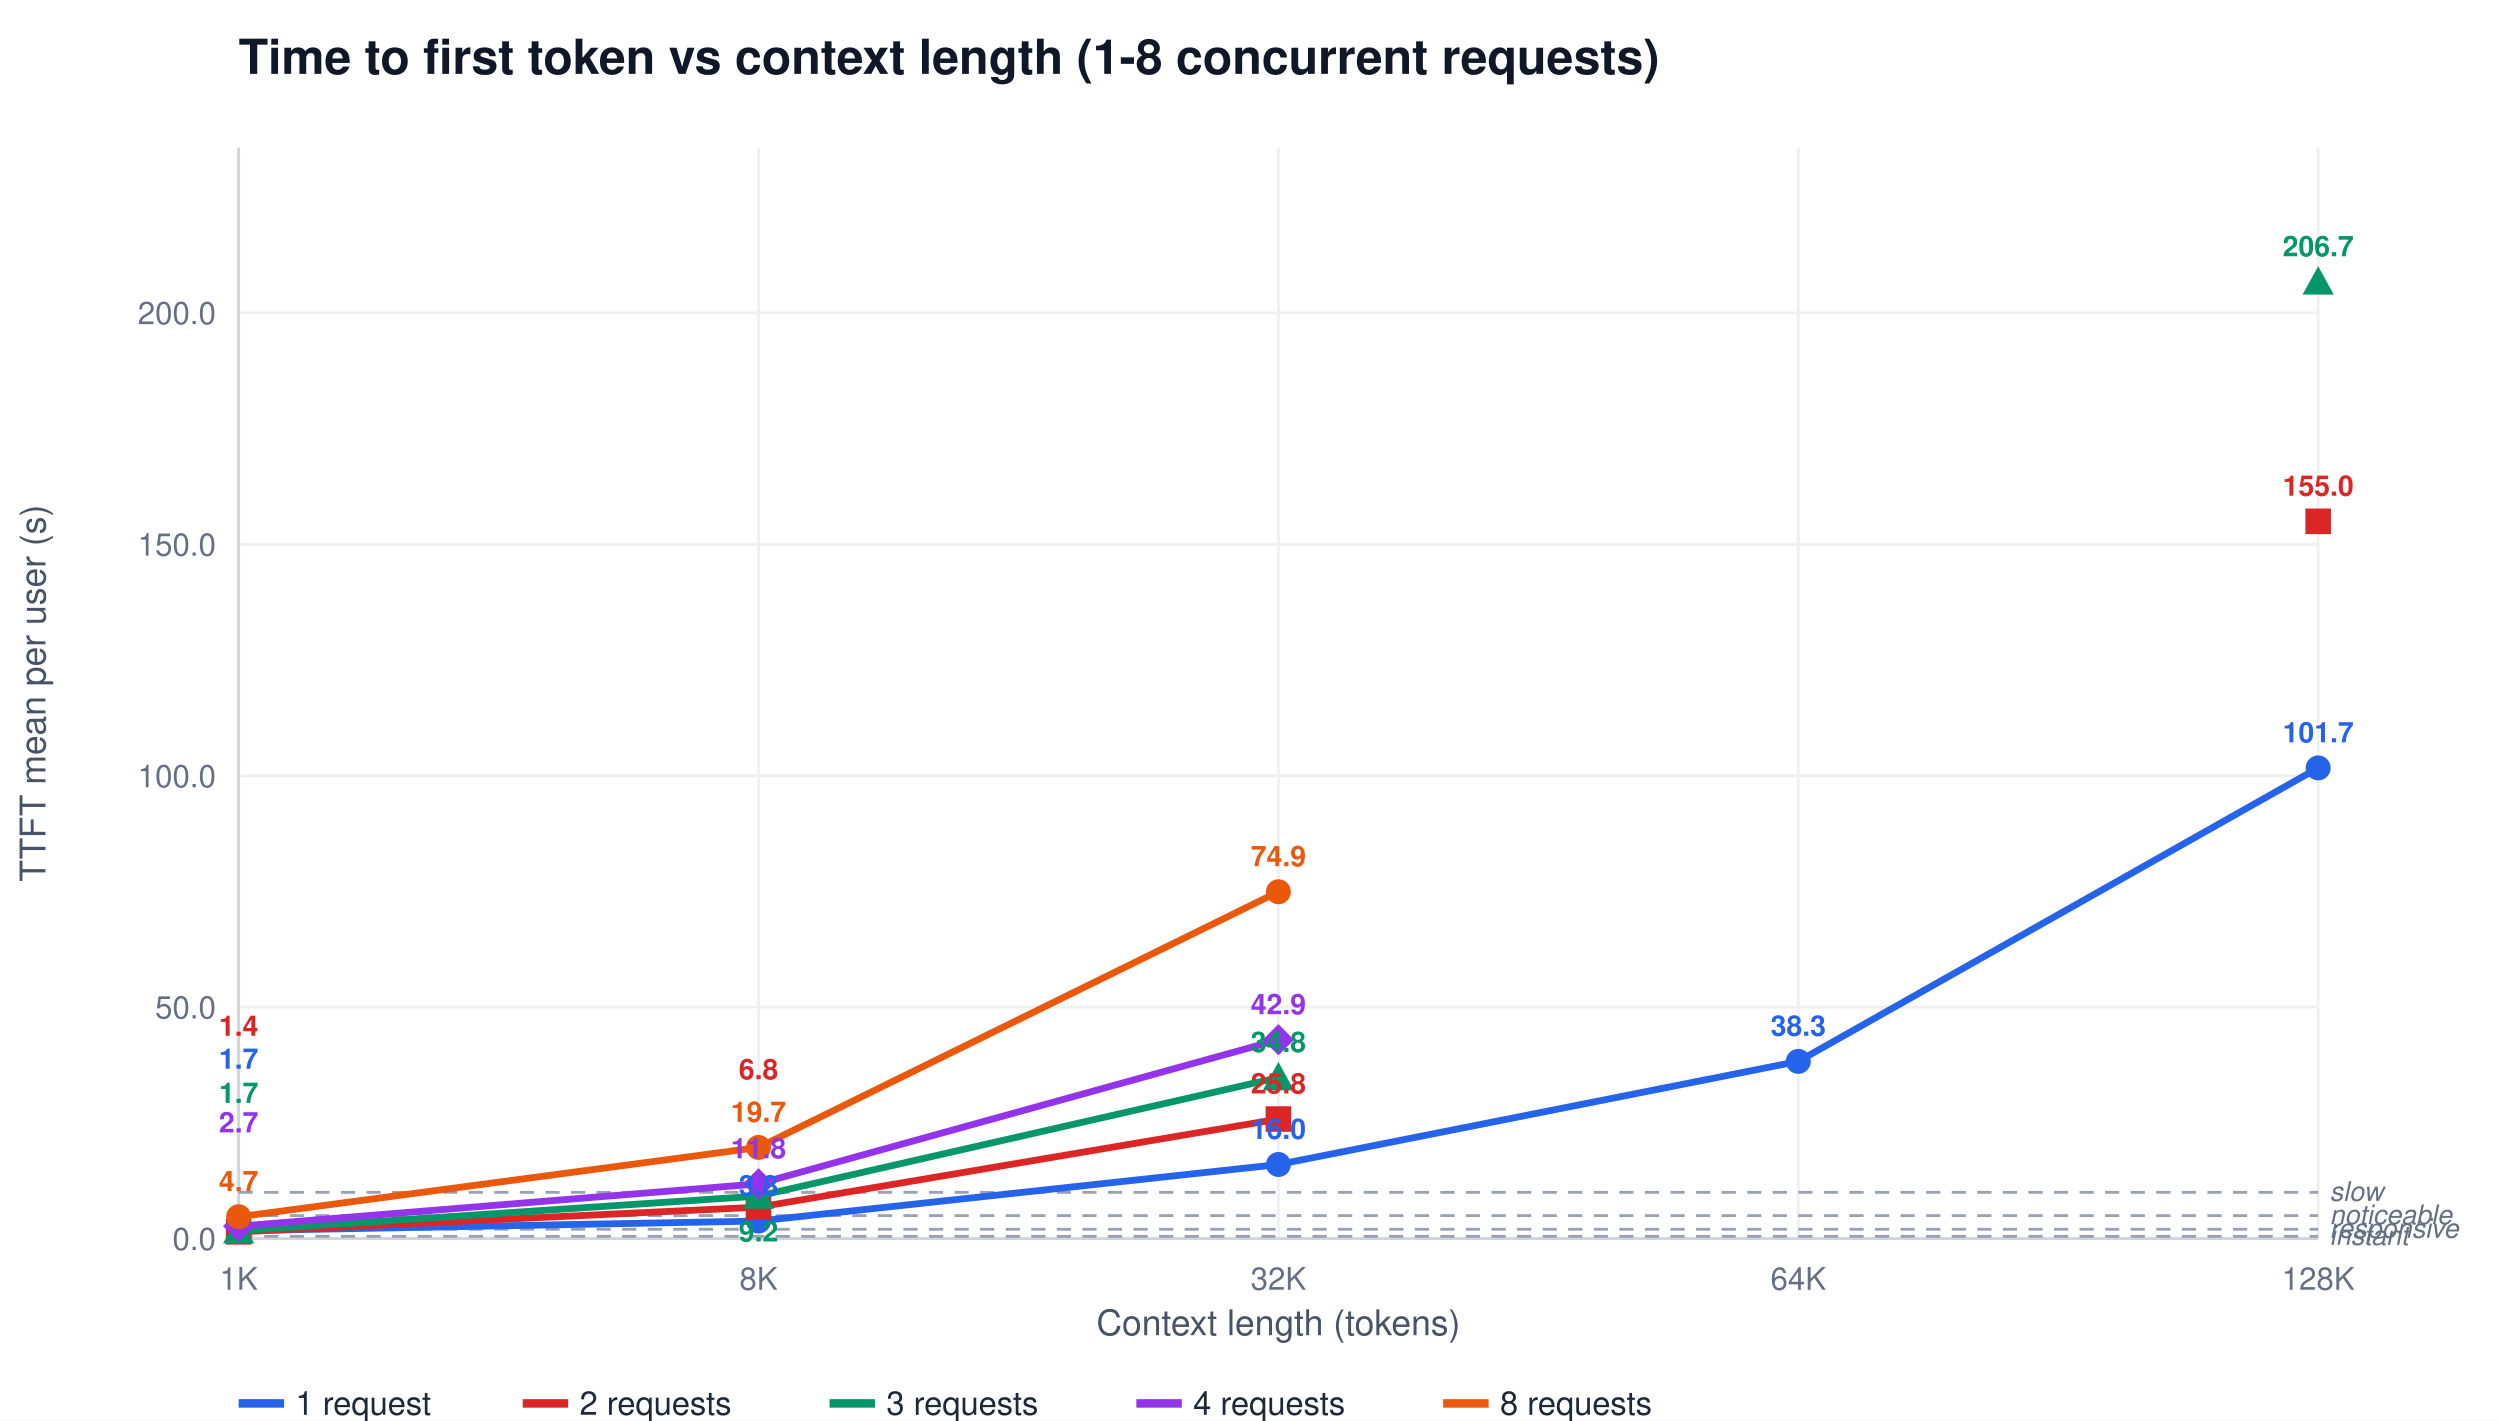
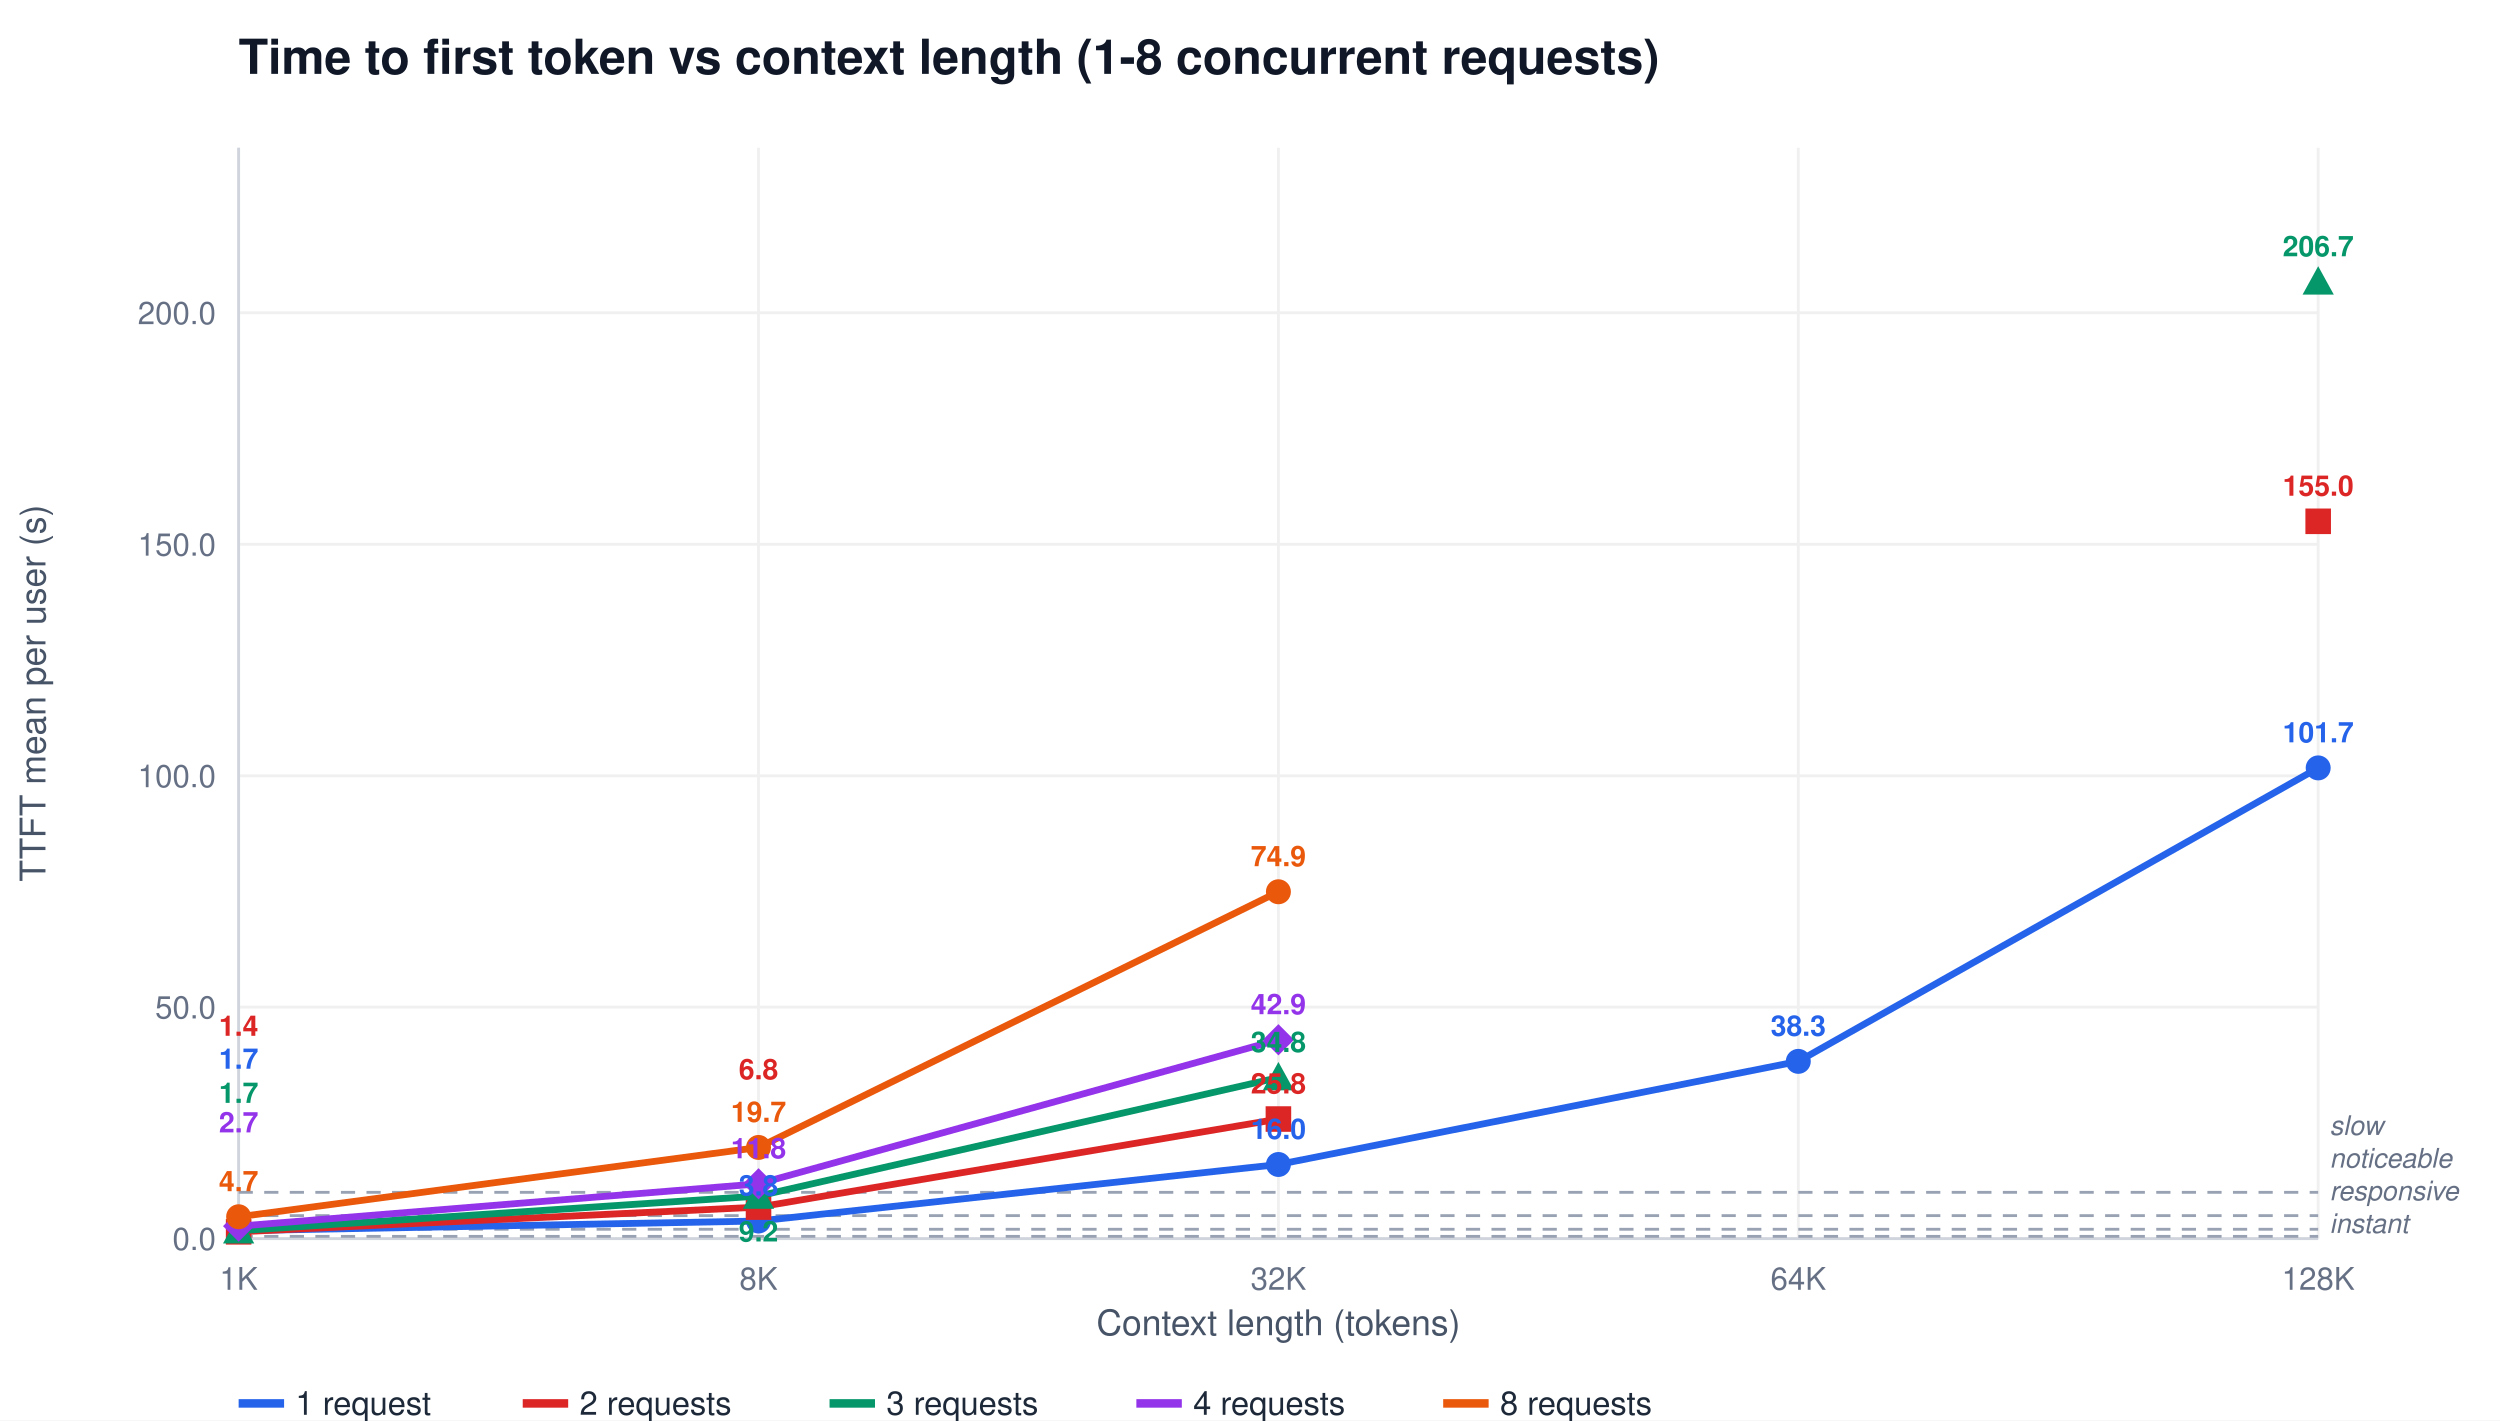
<svg xmlns="http://www.w3.org/2000/svg" width="880" height="500" viewBox="0 0 880 500" font-family="Segoe UI, Helvetica, Arial, sans-serif">
  <rect width="880" height="500" fill="#ffffff" />
  <text x="84" y="26" font-size="17" font-weight="600" fill="#101828">Time to first token vs context length (1-8 concurrent requests)</text>
  <line x1="84" y1="436.0" x2="816" y2="436.0" stroke="#f0f0f0" stroke-width="1" />
  <text x="76" y="440.0" font-size="11" fill="#667085" text-anchor="end">0.0</text>
  <line x1="84" y1="354.5" x2="816" y2="354.5" stroke="#f0f0f0" stroke-width="1" />
  <text x="76" y="358.5" font-size="11" fill="#667085" text-anchor="end">50.0</text>
  <line x1="84" y1="273.1" x2="816" y2="273.1" stroke="#f0f0f0" stroke-width="1" />
  <text x="76" y="277.1" font-size="11" fill="#667085" text-anchor="end">100.0</text>
  <line x1="84" y1="191.6" x2="816" y2="191.6" stroke="#f0f0f0" stroke-width="1" />
  <text x="76" y="195.6" font-size="11" fill="#667085" text-anchor="end">150.0</text>
  <line x1="84" y1="110.1" x2="816" y2="110.1" stroke="#f0f0f0" stroke-width="1" />
  <text x="76" y="114.1" font-size="11" fill="#667085" text-anchor="end">200.0</text>
  <line x1="84.0" y1="52" x2="84.0" y2="436" stroke="#f0f0f0" stroke-width="1" />
  <text x="84.0" y="454" font-size="11" fill="#667085" text-anchor="middle">1K</text>
  <line x1="267.0" y1="52" x2="267.0" y2="436" stroke="#f0f0f0" stroke-width="1" />
  <text x="267.0" y="454" font-size="11" fill="#667085" text-anchor="middle">8K</text>
  <line x1="450.0" y1="52" x2="450.0" y2="436" stroke="#f0f0f0" stroke-width="1" />
  <text x="450.0" y="454" font-size="11" fill="#667085" text-anchor="middle">32K</text>
  <line x1="633.0" y1="52" x2="633.0" y2="436" stroke="#f0f0f0" stroke-width="1" />
  <text x="633.0" y="454" font-size="11" fill="#667085" text-anchor="middle">64K</text>
  <line x1="816.0" y1="52" x2="816.0" y2="436" stroke="#f0f0f0" stroke-width="1" />
  <text x="816.0" y="454" font-size="11" fill="#667085" text-anchor="middle">128K</text>
  <line x1="84" y1="436" x2="816" y2="436" stroke="#d0d5dd" stroke-width="1" />
  <line x1="84" y1="52" x2="84" y2="436" stroke="#d0d5dd" stroke-width="1" />
+   <line x1="84" y1="419.7" x2="816" y2="419.7" stroke="#98a2b3" stroke-width="1" stroke-dasharray="5 4" />
+   <text x="820" y="399.5" font-size="9.5" fill="#667085" font-style="italic">slow</text>
+   <line x1="84" y1="427.9" x2="816" y2="427.9" stroke="#98a2b3" stroke-width="1" stroke-dasharray="5 4" />
+   <text x="820" y="411.0" font-size="9.5" fill="#667085" font-style="italic">noticeable</text>
+   <line x1="84" y1="432.7" x2="816" y2="432.7" stroke="#98a2b3" stroke-width="1" stroke-dasharray="5 4" />
+   <text x="820" y="422.5" font-size="9.5" fill="#667085" font-style="italic">responsive</text>
  <line x1="84" y1="435.2" x2="816" y2="435.2" stroke="#98a2b3" stroke-width="1" stroke-dasharray="5 4" />
-   <text x="820" y="438.2" font-size="9.5" fill="#667085" font-style="italic">instant</text>
-   <line x1="84" y1="432.7" x2="816" y2="432.7" stroke="#98a2b3" stroke-width="1" stroke-dasharray="5 4" />
-   <text x="820" y="435.7" font-size="9.5" fill="#667085" font-style="italic">responsive</text>
-   <line x1="84" y1="427.9" x2="816" y2="427.9" stroke="#98a2b3" stroke-width="1" stroke-dasharray="5 4" />
-   <text x="820" y="430.9" font-size="9.5" fill="#667085" font-style="italic">noticeable</text>
-   <line x1="84" y1="419.7" x2="816" y2="419.7" stroke="#98a2b3" stroke-width="1" stroke-dasharray="5 4" />
-   <text x="820" y="422.7" font-size="9.5" fill="#667085" font-style="italic">slow</text>
+   <text x="820" y="434.0" font-size="9.5" fill="#667085" font-style="italic">instant</text>
  <polyline points="84.0,433.2 267.0,429.8 450.0,409.9 633.0,373.6 816.0,270.3" fill="none" stroke="#2563eb" stroke-width="2.4" />
  <circle cx="84.0" cy="433.2" r="4.4" fill="#2563eb" />
  <circle cx="267.0" cy="429.8" r="4.4" fill="#2563eb" />
  <circle cx="450.0" cy="409.9" r="4.4" fill="#2563eb" />
  <circle cx="633.0" cy="373.6" r="4.4" fill="#2563eb" />
  <circle cx="816.0" cy="270.3" r="4.4" fill="#2563eb" />
  <polyline points="84.0,433.6 267.0,424.9 450.0,393.9" fill="none" stroke="#dc2626" stroke-width="2.4" />
  <rect x="79.5" y="429.1" width="9" height="9" fill="#dc2626" />
  <rect x="262.5" y="420.4" width="9" height="9" fill="#dc2626" />
  <rect x="445.5" y="389.4" width="9" height="9" fill="#dc2626" />
  <rect x="811.5" y="179.0" width="9" height="9" fill="#dc2626" />
  <polyline points="84.0,433.2 267.0,421.0 450.0,379.3" fill="none" stroke="#059669" stroke-width="2.4" />
  <polygon points="84.0,427.7 78.5,437.7 89.5,437.7" fill="#059669" />
  <polygon points="267.0,415.5 261.5,425.5 272.5,425.5" fill="#059669" />
  <polygon points="450.0,373.8 444.5,383.8 455.5,383.8" fill="#059669" />
  <polygon points="816.0,93.7 810.5,103.7 821.5,103.7" fill="#059669" />
  <polyline points="84.0,431.6 267.0,416.7 450.0,366.0" fill="none" stroke="#9333ea" stroke-width="2.4" />
  <polygon points="84.0,426.1 89.5,431.6 84.0,437.1 78.5,431.6" fill="#9333ea" />
  <polygon points="267.0,411.2 272.5,416.7 267.0,422.2 261.5,416.7" fill="#9333ea" />
  <polygon points="450.0,360.5 455.5,366.0 450.0,371.5 444.5,366.0" fill="#9333ea" />
  <polyline points="84.0,428.3 267.0,403.9 450.0,313.9" fill="none" stroke="#ea580c" stroke-width="2.4" />
  <circle cx="84.0" cy="428.3" r="4.4" fill="#ea580c" />
  <circle cx="267.0" cy="403.9" r="4.4" fill="#ea580c" />
  <circle cx="450.0" cy="313.9" r="4.4" fill="#ea580c" />
  <text x="84.0" y="419.3" font-size="10" fill="#ea580c" text-anchor="middle" font-weight="600">4.7</text>
  <text x="84.0" y="398.6" font-size="10" fill="#9333ea" text-anchor="middle" font-weight="600">2.7</text>
  <text x="84.0" y="388.2" font-size="10" fill="#059669" text-anchor="middle" font-weight="600">1.7</text>
  <text x="84.0" y="376.2" font-size="10" fill="#2563eb" text-anchor="middle" font-weight="600">1.7</text>
  <text x="84.0" y="364.6" font-size="10" fill="#dc2626" text-anchor="middle" font-weight="600">1.4</text>
  <text x="267.0" y="394.9" font-size="10" fill="#ea580c" text-anchor="middle" font-weight="600">19.7</text>
  <text x="267.0" y="407.7" font-size="10" fill="#9333ea" text-anchor="middle" font-weight="600">11.8</text>
  <text x="267.0" y="437.0" font-size="10" fill="#059669" text-anchor="middle" font-weight="600">9.2</text>
  <text x="267.0" y="379.9" font-size="10" fill="#dc2626" text-anchor="middle" font-weight="600">6.8</text>
  <text x="267.0" y="420.8" font-size="10" fill="#2563eb" text-anchor="middle" font-weight="600">3.8</text>
  <text x="450.0" y="304.9" font-size="10" fill="#ea580c" text-anchor="middle" font-weight="600">74.9</text>
  <text x="450.0" y="357.0" font-size="10" fill="#9333ea" text-anchor="middle" font-weight="600">42.9</text>
  <text x="450.0" y="370.3" font-size="10" fill="#059669" text-anchor="middle" font-weight="600">34.8</text>
  <text x="450.0" y="384.9" font-size="10" fill="#dc2626" text-anchor="middle" font-weight="600">25.8</text>
  <text x="450.0" y="400.9" font-size="10" fill="#2563eb" text-anchor="middle" font-weight="600">16.0</text>
  <text x="633.0" y="364.6" font-size="10" fill="#2563eb" text-anchor="middle" font-weight="600">38.3</text>
  <text x="816.0" y="90.2" font-size="10" fill="#059669" text-anchor="middle" font-weight="600">206.7</text>
  <text x="816.0" y="174.5" font-size="10" fill="#dc2626" text-anchor="middle" font-weight="600">155.0</text>
  <text x="816.0" y="261.3" font-size="10" fill="#2563eb" text-anchor="middle" font-weight="600">101.7</text>
  <line x1="84" y1="494" x2="100" y2="494" stroke="#2563eb" stroke-width="3" />
  <text x="104" y="498" font-size="11.5" fill="#1d2939">1 request</text>
  <line x1="184" y1="494" x2="200" y2="494" stroke="#dc2626" stroke-width="3" />
  <text x="204" y="498" font-size="11.5" fill="#1d2939">2 requests</text>
  <line x1="292" y1="494" x2="308" y2="494" stroke="#059669" stroke-width="3" />
  <text x="312" y="498" font-size="11.5" fill="#1d2939">3 requests</text>
  <line x1="400" y1="494" x2="416" y2="494" stroke="#9333ea" stroke-width="3" />
  <text x="420" y="498" font-size="11.5" fill="#1d2939">4 requests</text>
  <line x1="508" y1="494" x2="524" y2="494" stroke="#ea580c" stroke-width="3" />
  <text x="528" y="498" font-size="11.5" fill="#1d2939">8 requests</text>
  <text x="450" y="470" font-size="12.5" fill="#475467" text-anchor="middle">Context length (tokens)</text>
  <text x="16" y="244" font-size="12.5" fill="#475467" text-anchor="middle" transform="rotate(-90 16 244)">TTFT mean per user (s)</text>
</svg>
